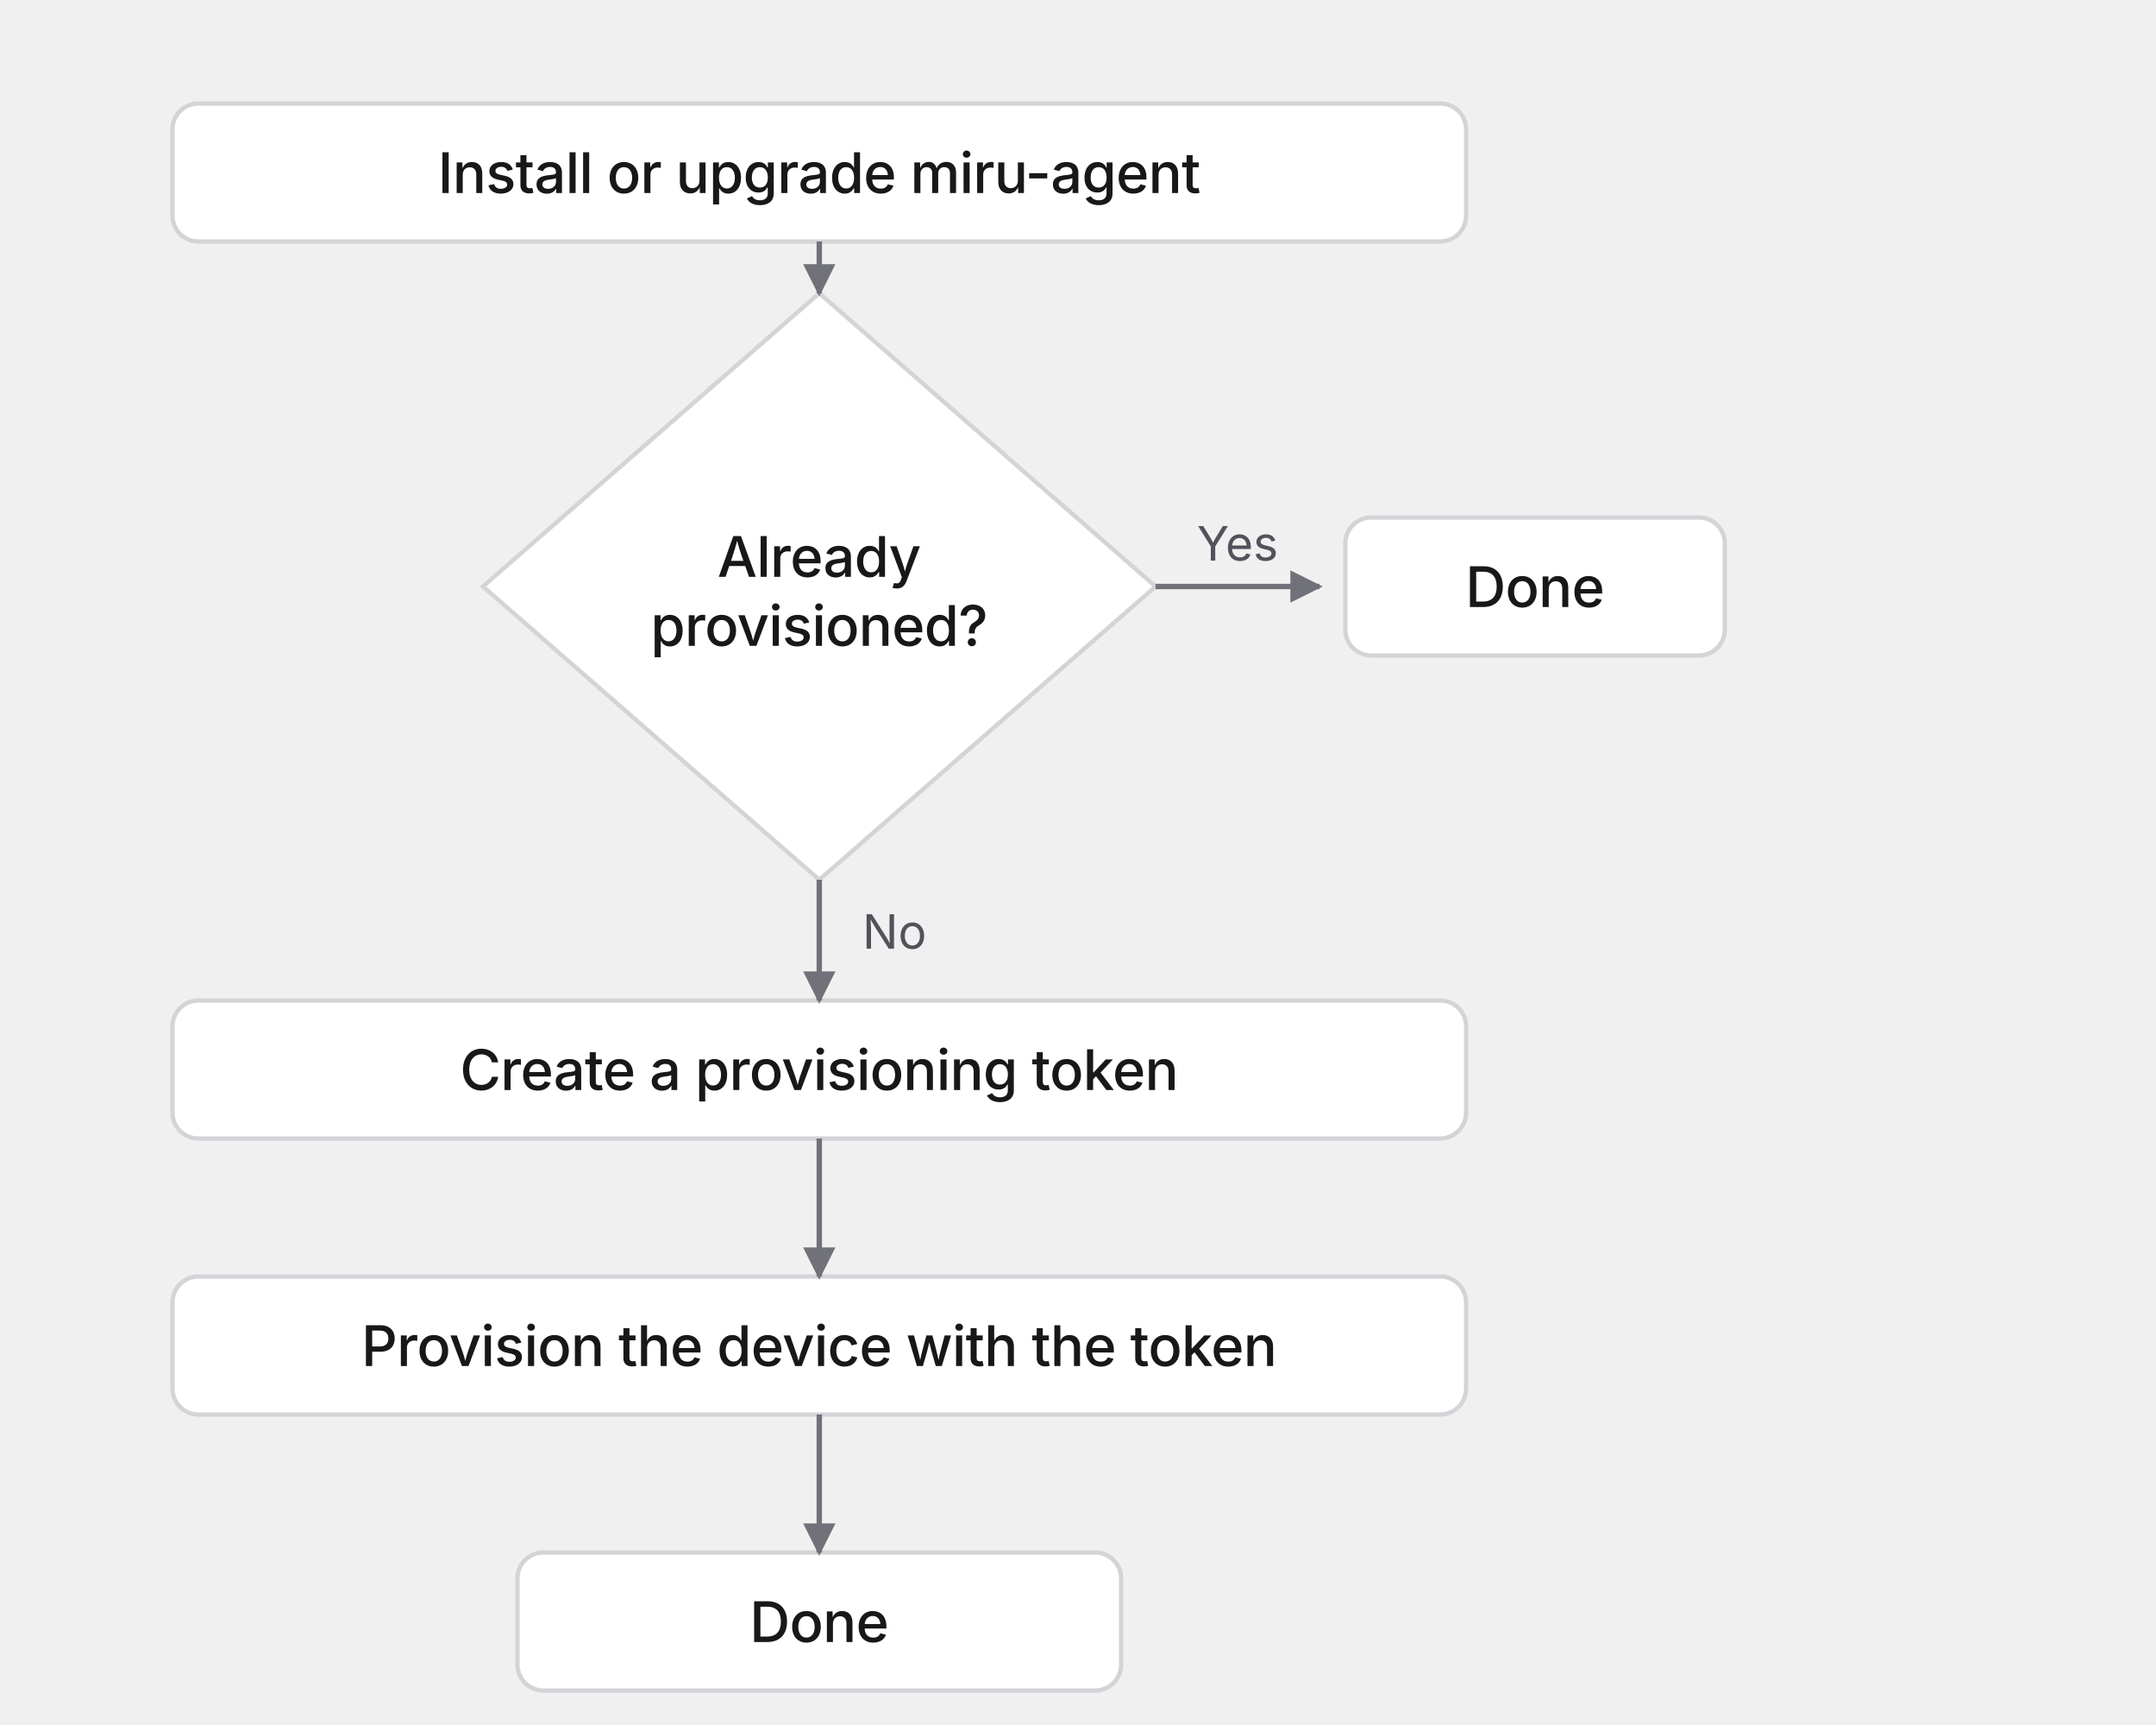
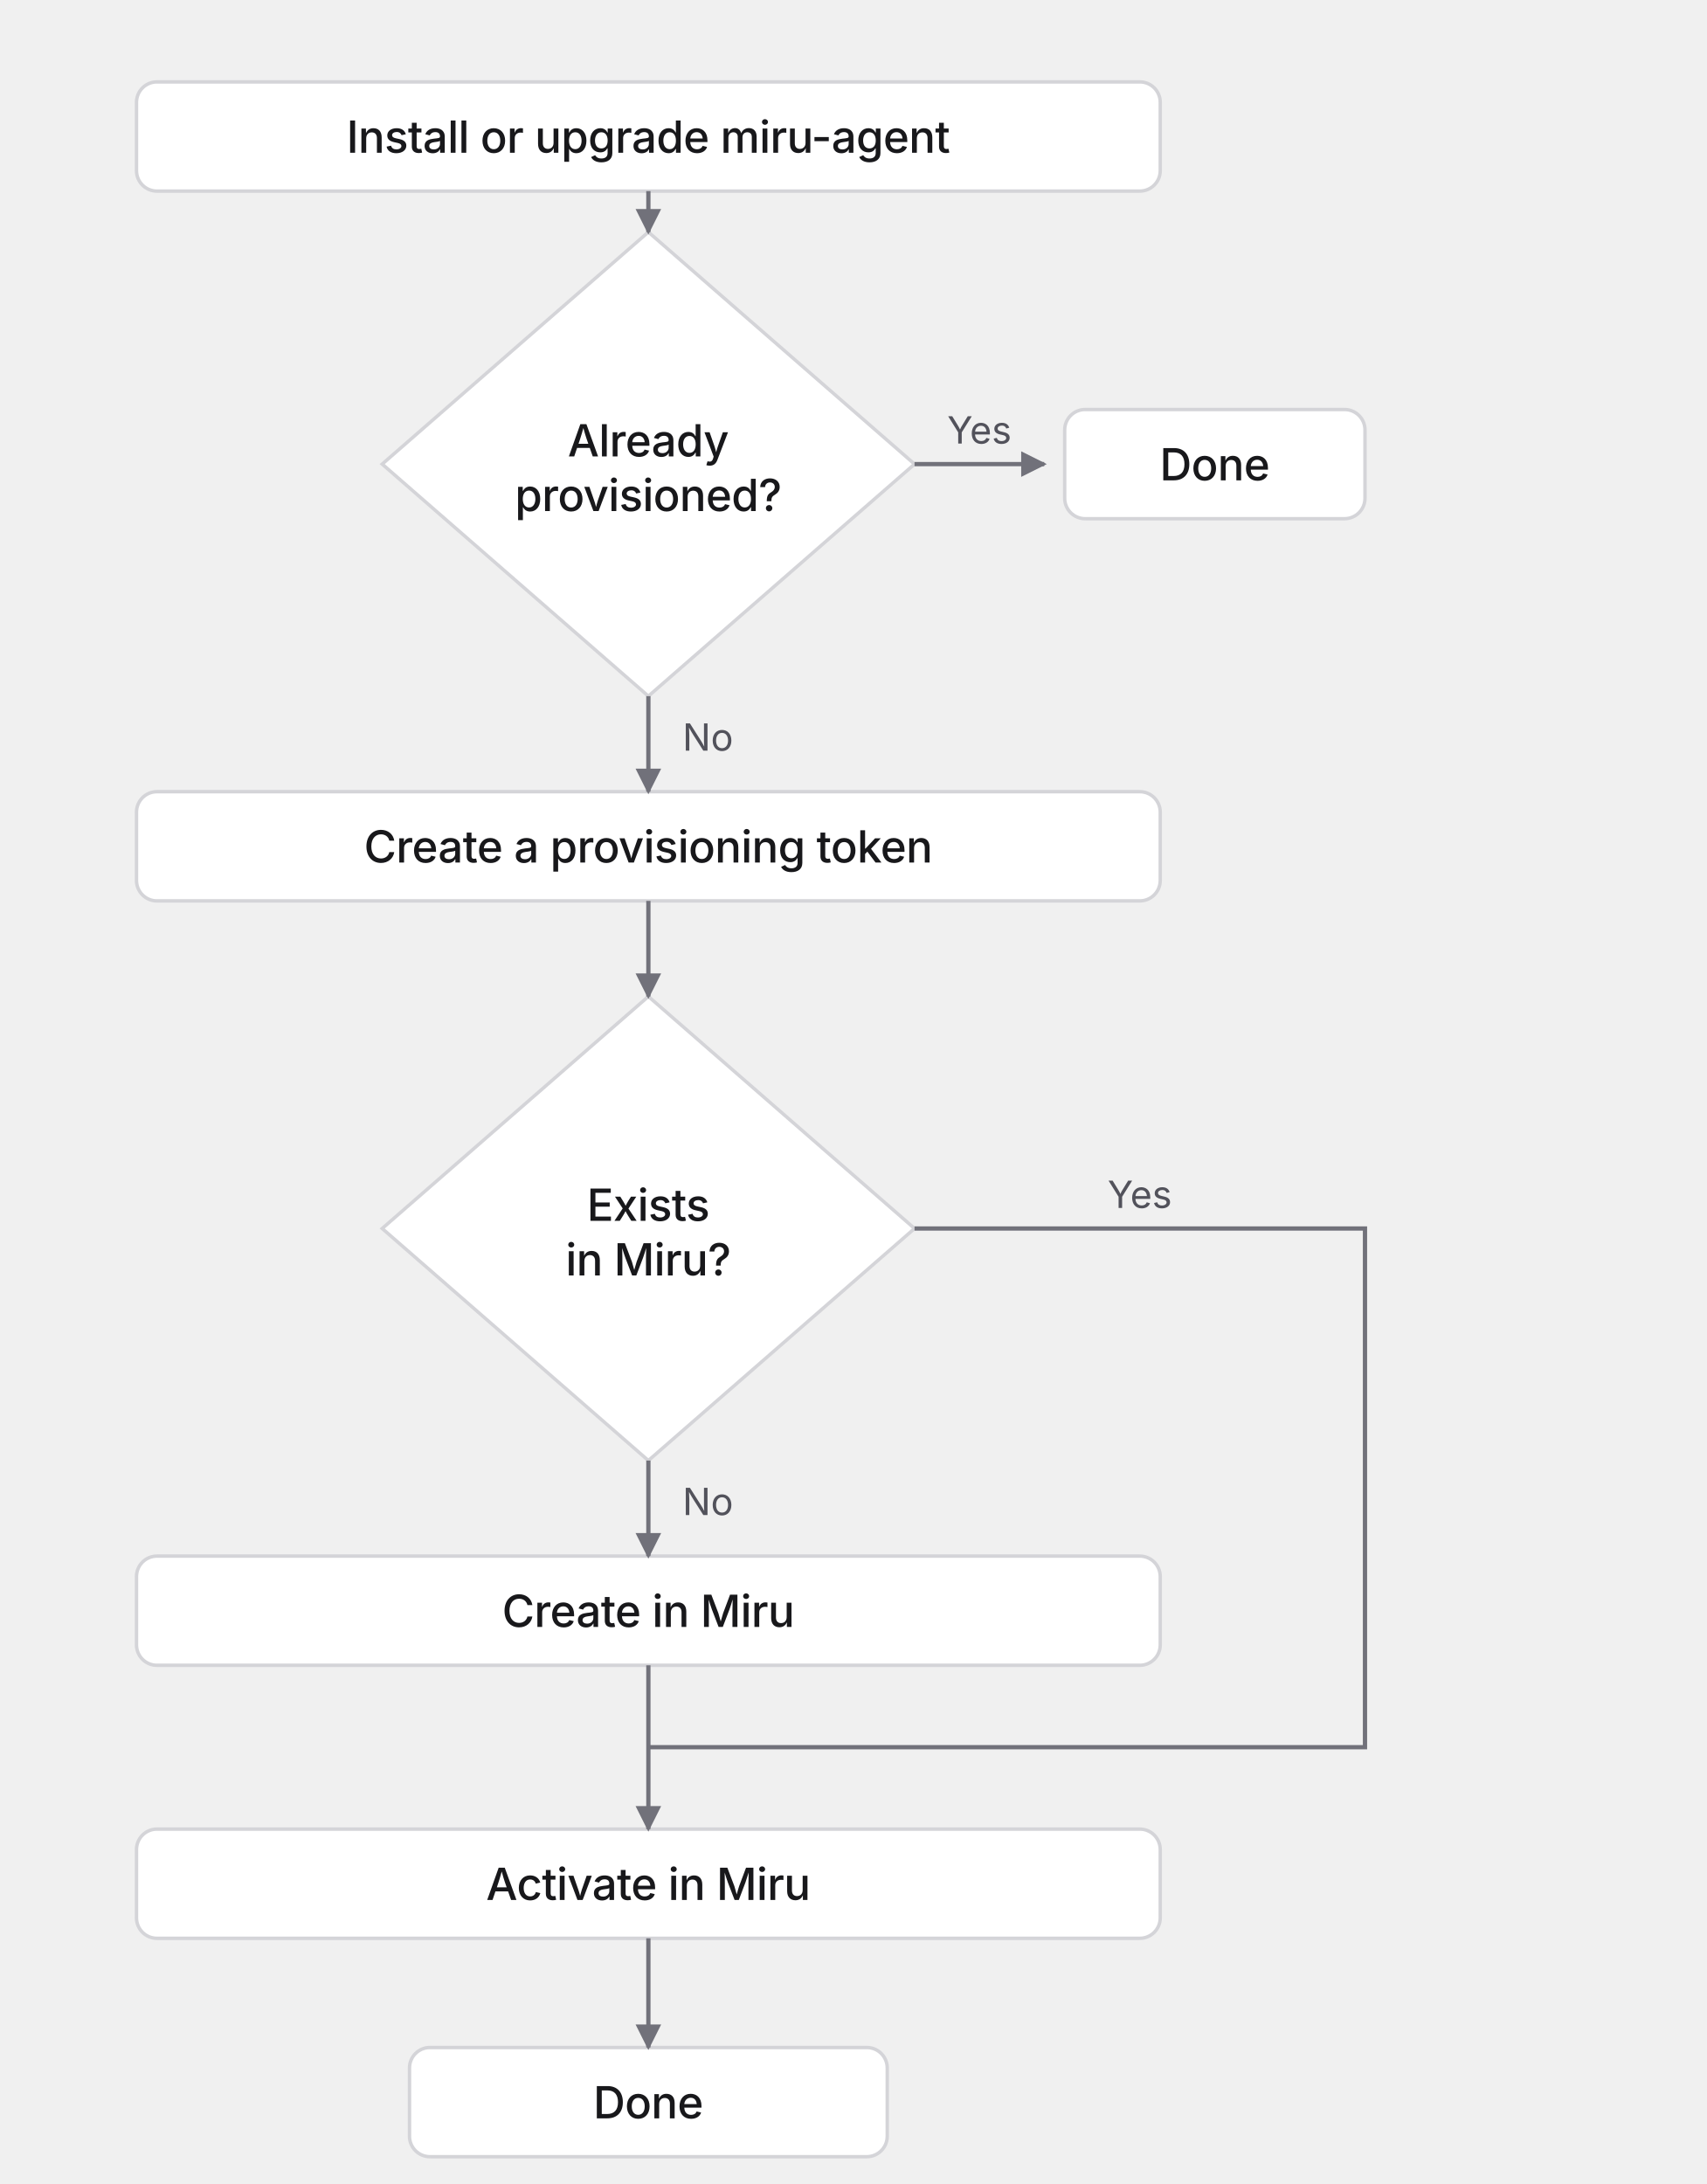
- <svg xmlns="http://www.w3.org/2000/svg" viewBox="0 0 500 400" width="100%" role="img" aria-label="Provision role control flow: install or upgrade the agent, stop if already provisioned, otherwise create a token and provision the device">
+ <svg xmlns="http://www.w3.org/2000/svg" viewBox="0 0 500 640" width="100%" role="img" aria-label="Provision role control flow: install or upgrade the agent, skip if already provisioned, otherwise create a token, create the device in Miru if needed, and activate it">
  <defs>
    <marker id="arrow" viewBox="0 0 10 10" refX="9" refY="5" markerWidth="6" markerHeight="6" orient="auto-start-reverse">
      <path d="M 0 0 L 10 5 L 0 10 Z" fill="#71717A" stroke="none" />
    </marker>
  </defs>
  <g fill="#FFFFFF" stroke="#D4D4D8" stroke-width="1">
    <rect x="40" y="24" width="300" height="32" rx="6" />
    <polygon points="190,68 268,136 190,204 112,136" />
+     <rect x="312" y="120" width="88" height="32" rx="6" />
    <rect x="40" y="232" width="300" height="32" rx="6" />
-     <rect x="40" y="296" width="300" height="32" rx="6" />
-     <rect x="120" y="360" width="140" height="32" rx="6" />
-     <rect x="312" y="120" width="88" height="32" rx="6" />
+     <polygon points="190,292 268,360 190,428 112,360" />
+     <rect x="40" y="456" width="300" height="32" rx="6" />
+     <rect x="40" y="536" width="300" height="32" rx="6" />
+     <rect x="120" y="600" width="140" height="32" rx="6" />
  </g>
  <g font-family="Inter, ui-sans-serif, system-ui, -apple-system, 'Segoe UI', sans-serif" font-size="13" font-weight="500" fill="#18181B" letter-spacing="-0.13" text-anchor="middle" dominant-baseline="middle">
    <text x="190" y="40">Install or upgrade miru-agent</text>
    <text x="190" y="129">Already</text>
    <text x="190" y="145">provisioned?</text>
+     <text x="356" y="136">Done</text>
    <text x="190" y="248">Create a provisioning token</text>
-     <text x="190" y="312">Provision the device with the token</text>
-     <text x="190" y="376">Done</text>
-     <text x="356" y="136">Done</text>
+     <text x="190" y="353">Exists</text>
+     <text x="190" y="369">in Miru?</text>
+     <text x="190" y="472">Create in Miru</text>
+     <text x="190" y="552">Activate in Miru</text>
+     <text x="190" y="616">Done</text>
  </g>
  <g stroke="#71717A" stroke-width="1.25" fill="none" color="#71717A">
    <line x1="190" y1="56" x2="190" y2="68" marker-end="url(#arrow)" />
    <line x1="268" y1="136" x2="306" y2="136" marker-end="url(#arrow)" />
    <line x1="190" y1="204" x2="190" y2="232" marker-end="url(#arrow)" />
-     <line x1="190" y1="264" x2="190" y2="296" marker-end="url(#arrow)" />
-     <line x1="190" y1="328" x2="190" y2="360" marker-end="url(#arrow)" />
+     <line x1="190" y1="264" x2="190" y2="292" marker-end="url(#arrow)" />
+     <line x1="190" y1="428" x2="190" y2="456" marker-end="url(#arrow)" />
+     <path d="M 268 360 L 400 360 L 400 512 L 190 512" />
+     <line x1="190" y1="488" x2="190" y2="536" marker-end="url(#arrow)" />
+     <line x1="190" y1="568" x2="190" y2="600" marker-end="url(#arrow)" />
  </g>
  <g font-family="Inter, ui-sans-serif, system-ui, -apple-system, 'Segoe UI', sans-serif" font-size="11" font-weight="400" fill="#52525B" dominant-baseline="middle">
    <text x="287" y="126" text-anchor="middle">Yes</text>
    <text x="200" y="216" text-anchor="start">No</text>
+     <text x="200" y="440" text-anchor="start">No</text>
+     <text x="334" y="350" text-anchor="middle">Yes</text>
  </g>
</svg>
